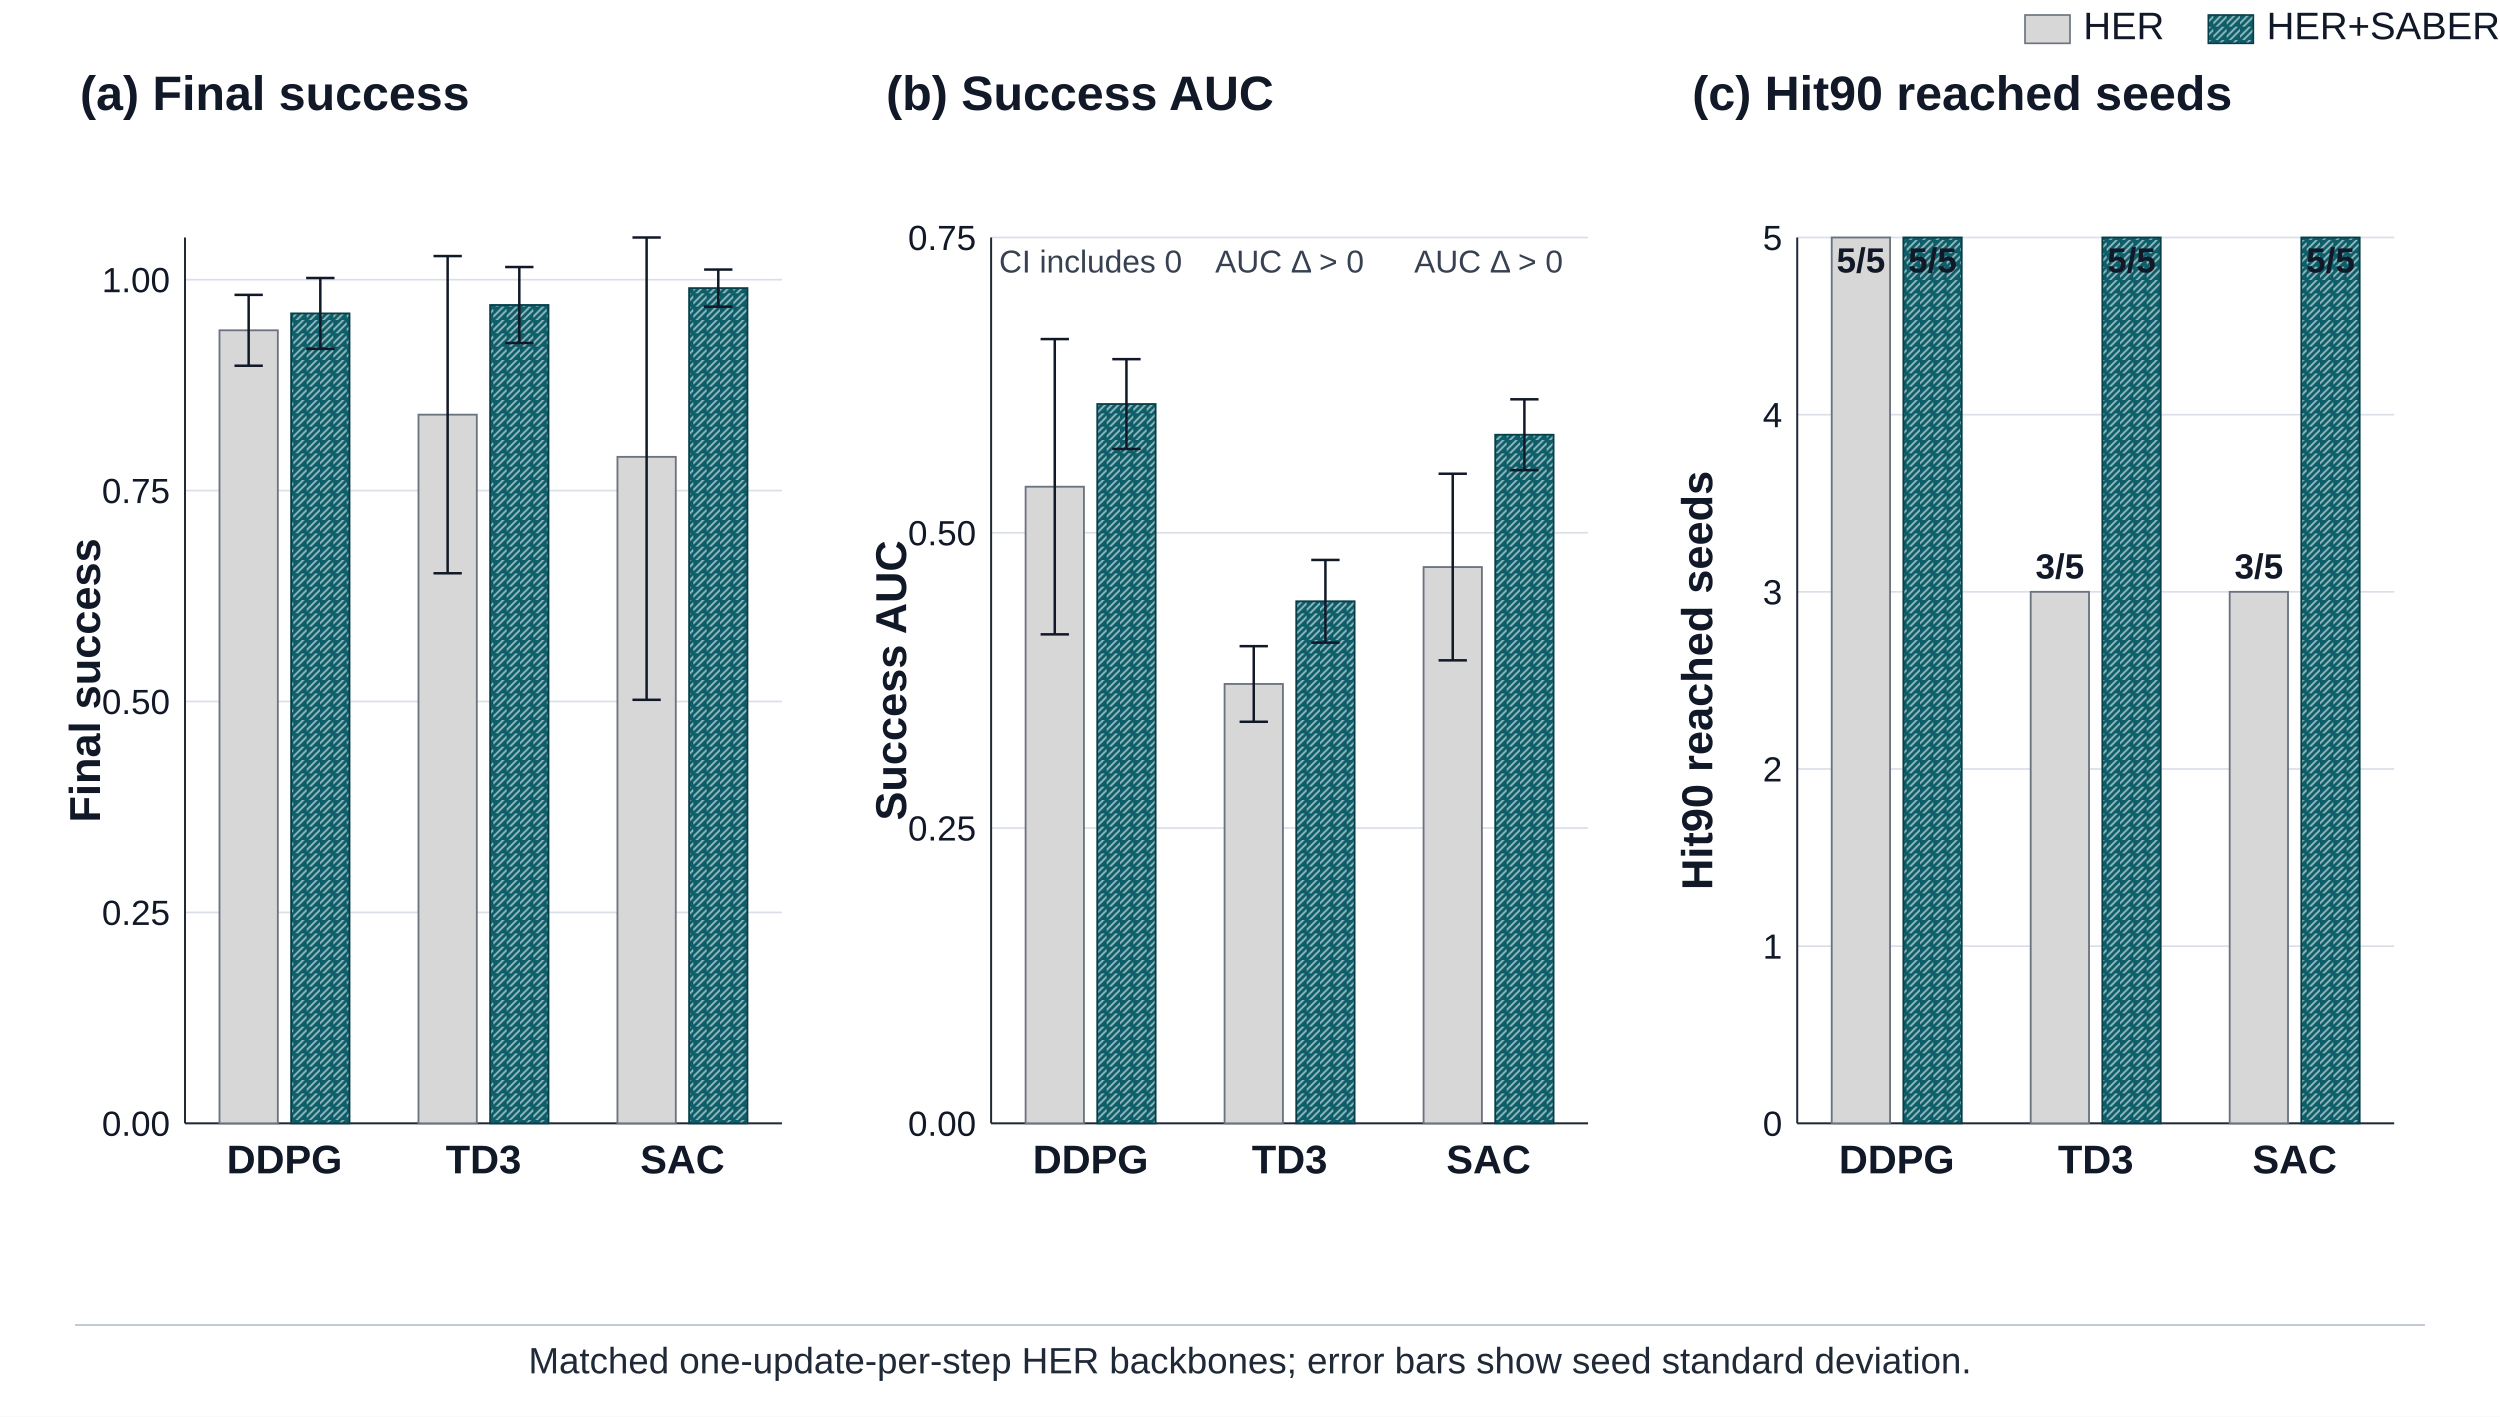
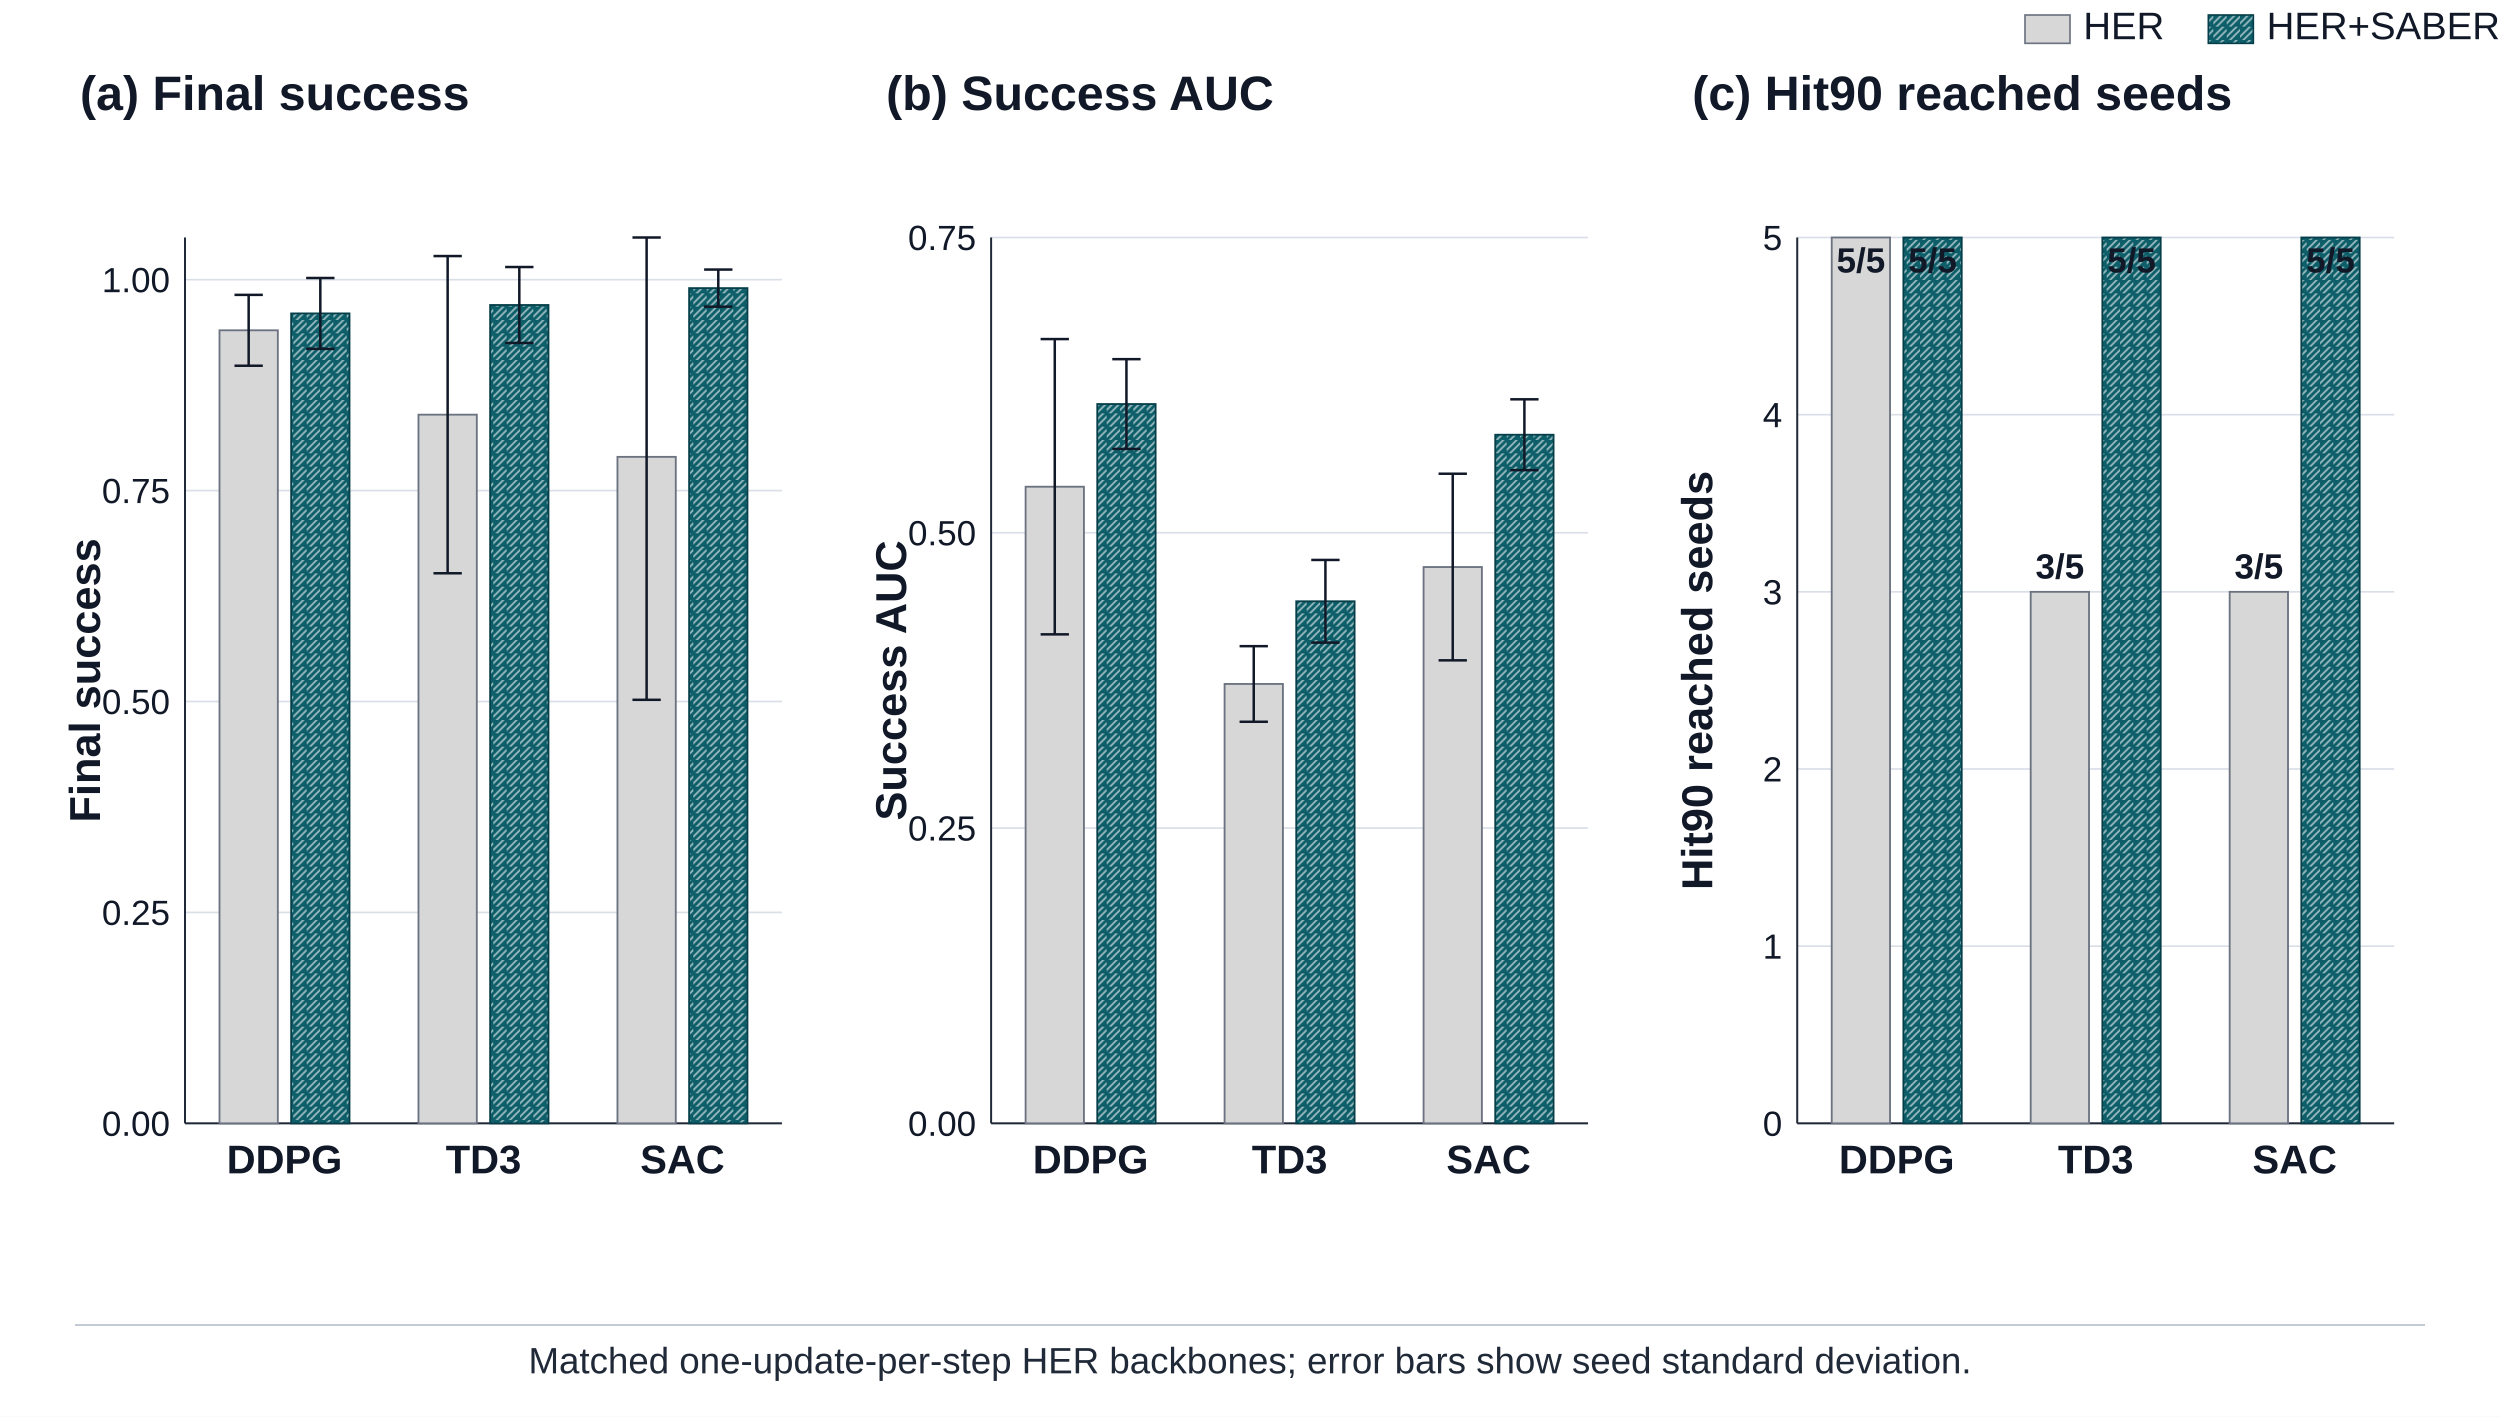
<svg xmlns="http://www.w3.org/2000/svg" width="3000" height="1700" viewBox="0 0 3000 1700">
  <defs>
    <pattern id="saberHatch" patternUnits="userSpaceOnUse" width="16" height="16">
      <rect x="0" y="0" width="16" height="16" fill="#0f5f6a" />
      <path d="M-4,16 L16,-4 M0,20 L20,0" stroke="#ffffff" stroke-width="2.2" opacity="0.55" />
    </pattern>
  </defs>
  <rect x="0" y="0" width="3000" height="1700" fill="#ffffff" />
  <text x="96" y="132" font-family="Arial" font-size="58" font-weight="700" fill="#111827">(a) Final success</text>
  <text x="120" y="816.50" font-family="Arial" font-size="52" font-weight="600" fill="#111827" text-anchor="middle" transform="rotate(-90 120.00 816.50)">Final success</text>
  <line x1="222" y1="1348.00" x2="938.33" y2="1348.00" stroke="#d9dee7" stroke-width="2" />
  <text x="204" y="1363.00" font-family="Arial" font-size="42" fill="#111827" text-anchor="end">0.00</text>
  <line x1="222" y1="1094.90" x2="938.33" y2="1094.90" stroke="#d9dee7" stroke-width="2" />
  <text x="204" y="1109.90" font-family="Arial" font-size="42" fill="#111827" text-anchor="end">0.25</text>
  <line x1="222" y1="841.81" x2="938.33" y2="841.81" stroke="#d9dee7" stroke-width="2" />
  <text x="204" y="856.81" font-family="Arial" font-size="42" fill="#111827" text-anchor="end">0.50</text>
  <line x1="222" y1="588.71" x2="938.33" y2="588.71" stroke="#d9dee7" stroke-width="2" />
  <text x="204" y="603.71" font-family="Arial" font-size="42" fill="#111827" text-anchor="end">0.75</text>
  <line x1="222" y1="335.62" x2="938.33" y2="335.62" stroke="#d9dee7" stroke-width="2" />
  <text x="204" y="350.62" font-family="Arial" font-size="42" fill="#111827" text-anchor="end">1.00</text>
  <line x1="222" y1="1348" x2="938.33" y2="1348" stroke="#1f2937" stroke-width="2.40" />
  <line x1="222" y1="285" x2="222" y2="1348" stroke="#1f2937" stroke-width="2.40" />
  <text x="341.39" y="1408" font-family="Arial" font-size="48" font-weight="600" fill="#111827" text-anchor="middle">DDPG</text>
  <text x="580.17" y="1408" font-family="Arial" font-size="48" font-weight="600" fill="#111827" text-anchor="middle">TD3</text>
  <text x="818.94" y="1408" font-family="Arial" font-size="48" font-weight="600" fill="#111827" text-anchor="middle">SAC</text>
  <rect x="263.39" y="396.36" width="70" height="951.64" fill="#d7d7d7" stroke="#6b7280" stroke-width="2.20" />
  <line x1="298.39" y1="353.84" x2="298.39" y2="438.88" stroke="#111827" stroke-width="3.00" />
  <line x1="281.39" y1="353.84" x2="315.39" y2="353.84" stroke="#111827" stroke-width="3.00" />
  <line x1="281.39" y1="438.88" x2="315.39" y2="438.88" stroke="#111827" stroke-width="3.00" />
  <rect x="502.17" y="497.60" width="70" height="850.40" fill="#d7d7d7" stroke="#6b7280" stroke-width="2.20" />
  <line x1="537.17" y1="307.27" x2="537.17" y2="687.93" stroke="#111827" stroke-width="3.00" />
  <line x1="520.17" y1="307.27" x2="554.17" y2="307.27" stroke="#111827" stroke-width="3.00" />
  <line x1="520.17" y1="687.93" x2="554.17" y2="687.93" stroke="#111827" stroke-width="3.00" />
  <rect x="740.94" y="548.22" width="70" height="799.78" fill="#d7d7d7" stroke="#6b7280" stroke-width="2.20" />
  <line x1="775.94" y1="285.00" x2="775.94" y2="839.78" stroke="#111827" stroke-width="3.00" />
  <line x1="758.94" y1="285.00" x2="792.94" y2="285.00" stroke="#111827" stroke-width="3.00" />
  <line x1="758.94" y1="839.78" x2="792.94" y2="839.78" stroke="#111827" stroke-width="3.00" />
  <rect x="349.39" y="376.11" width="70" height="971.89" fill="url(#saberHatch)" stroke="#063f49" stroke-width="2.20" />
  <line x1="384.39" y1="333.59" x2="384.39" y2="418.63" stroke="#111827" stroke-width="3.00" />
  <line x1="367.39" y1="333.59" x2="401.39" y2="333.59" stroke="#111827" stroke-width="3.00" />
  <line x1="367.39" y1="418.63" x2="401.39" y2="418.63" stroke="#111827" stroke-width="3.00" />
  <rect x="588.17" y="365.99" width="70" height="982.01" fill="url(#saberHatch)" stroke="#063f49" stroke-width="2.20" />
  <line x1="623.17" y1="320.43" x2="623.17" y2="411.55" stroke="#111827" stroke-width="3.00" />
  <line x1="606.17" y1="320.43" x2="640.17" y2="320.43" stroke="#111827" stroke-width="3.00" />
  <line x1="606.17" y1="411.55" x2="640.17" y2="411.55" stroke="#111827" stroke-width="3.00" />
  <rect x="826.94" y="345.74" width="70" height="1002.26" fill="url(#saberHatch)" stroke="#063f49" stroke-width="2.20" />
  <line x1="861.94" y1="323.47" x2="861.94" y2="368.02" stroke="#111827" stroke-width="3.00" />
  <line x1="844.94" y1="323.47" x2="878.94" y2="323.47" stroke="#111827" stroke-width="3.00" />
  <line x1="844.94" y1="368.02" x2="878.94" y2="368.02" stroke="#111827" stroke-width="3.00" />
  <text x="1063.33" y="132" font-family="Arial" font-size="58" font-weight="700" fill="#111827">(b) Success AUC</text>
  <text x="1087.33" y="816.50" font-family="Arial" font-size="52" font-weight="600" fill="#111827" text-anchor="middle" transform="rotate(-90 1087.33 816.50)">Success AUC</text>
  <line x1="1189.33" y1="1348.00" x2="1905.67" y2="1348.00" stroke="#d9dee7" stroke-width="2" />
  <text x="1171.33" y="1363.00" font-family="Arial" font-size="42" fill="#111827" text-anchor="end">0.00</text>
  <line x1="1189.33" y1="993.67" x2="1905.67" y2="993.67" stroke="#d9dee7" stroke-width="2" />
  <text x="1171.33" y="1008.67" font-family="Arial" font-size="42" fill="#111827" text-anchor="end">0.25</text>
  <line x1="1189.33" y1="639.33" x2="1905.67" y2="639.33" stroke="#d9dee7" stroke-width="2" />
  <text x="1171.33" y="654.33" font-family="Arial" font-size="42" fill="#111827" text-anchor="end">0.50</text>
  <line x1="1189.33" y1="285.00" x2="1905.67" y2="285.00" stroke="#d9dee7" stroke-width="2" />
  <text x="1171.33" y="300.00" font-family="Arial" font-size="42" fill="#111827" text-anchor="end">0.75</text>
  <line x1="1189.33" y1="1348" x2="1905.67" y2="1348" stroke="#1f2937" stroke-width="2.40" />
  <line x1="1189.33" y1="285" x2="1189.33" y2="1348" stroke="#1f2937" stroke-width="2.40" />
  <text x="1308.72" y="1408" font-family="Arial" font-size="48" font-weight="600" fill="#111827" text-anchor="middle">DDPG</text>
  <text x="1547.50" y="1408" font-family="Arial" font-size="48" font-weight="600" fill="#111827" text-anchor="middle">TD3</text>
  <text x="1786.28" y="1408" font-family="Arial" font-size="48" font-weight="600" fill="#111827" text-anchor="middle">SAC</text>
  <rect x="1230.72" y="584.06" width="70" height="763.94" fill="#d7d7d7" stroke="#6b7280" stroke-width="2.20" />
  <line x1="1265.72" y1="406.89" x2="1265.72" y2="761.22" stroke="#111827" stroke-width="3.00" />
  <line x1="1248.72" y1="406.89" x2="1282.72" y2="406.89" stroke="#111827" stroke-width="3.00" />
  <line x1="1248.72" y1="761.22" x2="1282.72" y2="761.22" stroke="#111827" stroke-width="3.00" />
  <rect x="1469.50" y="820.75" width="70" height="527.25" fill="#d7d7d7" stroke="#6b7280" stroke-width="2.20" />
  <line x1="1504.50" y1="775.40" x2="1504.50" y2="866.11" stroke="#111827" stroke-width="3.00" />
  <line x1="1487.50" y1="775.40" x2="1521.50" y2="775.40" stroke="#111827" stroke-width="3.00" />
  <line x1="1487.50" y1="866.11" x2="1521.50" y2="866.11" stroke="#111827" stroke-width="3.00" />
  <rect x="1708.28" y="680.44" width="70" height="667.56" fill="#d7d7d7" stroke="#6b7280" stroke-width="2.20" />
  <line x1="1743.28" y1="568.47" x2="1743.28" y2="792.41" stroke="#111827" stroke-width="3.00" />
  <line x1="1726.28" y1="568.47" x2="1760.28" y2="568.47" stroke="#111827" stroke-width="3.00" />
  <line x1="1726.28" y1="792.41" x2="1760.28" y2="792.41" stroke="#111827" stroke-width="3.00" />
  <rect x="1316.72" y="484.84" width="70" height="863.16" fill="url(#saberHatch)" stroke="#063f49" stroke-width="2.20" />
  <line x1="1351.72" y1="430.99" x2="1351.72" y2="538.70" stroke="#111827" stroke-width="3.00" />
  <line x1="1334.72" y1="430.99" x2="1368.72" y2="430.99" stroke="#111827" stroke-width="3.00" />
  <line x1="1334.72" y1="538.70" x2="1368.72" y2="538.70" stroke="#111827" stroke-width="3.00" />
  <rect x="1555.50" y="721.54" width="70" height="626.46" fill="url(#saberHatch)" stroke="#063f49" stroke-width="2.20" />
  <line x1="1590.50" y1="671.93" x2="1590.50" y2="771.15" stroke="#111827" stroke-width="3.00" />
  <line x1="1573.50" y1="671.93" x2="1607.50" y2="671.93" stroke="#111827" stroke-width="3.00" />
  <line x1="1573.50" y1="771.15" x2="1607.50" y2="771.15" stroke="#111827" stroke-width="3.00" />
  <rect x="1794.28" y="521.69" width="70" height="826.31" fill="url(#saberHatch)" stroke="#063f49" stroke-width="2.20" />
  <line x1="1829.28" y1="479.17" x2="1829.28" y2="564.21" stroke="#111827" stroke-width="3.00" />
  <line x1="1812.28" y1="479.17" x2="1846.28" y2="479.17" stroke="#111827" stroke-width="3.00" />
  <line x1="1812.28" y1="564.21" x2="1846.28" y2="564.21" stroke="#111827" stroke-width="3.00" />
-   <text x="1308.72" y="327" font-family="Arial" font-size="38" fill="#374151" text-anchor="middle">CI includes 0</text>
-   <text x="1547.50" y="327" font-family="Arial" font-size="38" fill="#374151" text-anchor="middle">AUC Δ &gt; 0</text>
-   <text x="1786.28" y="327" font-family="Arial" font-size="38" fill="#374151" text-anchor="middle">AUC Δ &gt; 0</text>
  <text x="2030.67" y="132" font-family="Arial" font-size="58" font-weight="700" fill="#111827">(c) Hit90 reached seeds</text>
  <text x="2054.67" y="816.50" font-family="Arial" font-size="52" font-weight="600" fill="#111827" text-anchor="middle" transform="rotate(-90 2054.67 816.50)">Hit90 reached seeds</text>
  <line x1="2156.67" y1="1348.00" x2="2873.00" y2="1348.00" stroke="#d9dee7" stroke-width="2" />
  <text x="2138.67" y="1363.00" font-family="Arial" font-size="42" fill="#111827" text-anchor="end">0</text>
  <line x1="2156.67" y1="1135.40" x2="2873.00" y2="1135.40" stroke="#d9dee7" stroke-width="2" />
  <text x="2138.67" y="1150.40" font-family="Arial" font-size="42" fill="#111827" text-anchor="end">1</text>
  <line x1="2156.67" y1="922.80" x2="2873.00" y2="922.80" stroke="#d9dee7" stroke-width="2" />
  <text x="2138.67" y="937.80" font-family="Arial" font-size="42" fill="#111827" text-anchor="end">2</text>
  <line x1="2156.67" y1="710.20" x2="2873.00" y2="710.20" stroke="#d9dee7" stroke-width="2" />
  <text x="2138.67" y="725.20" font-family="Arial" font-size="42" fill="#111827" text-anchor="end">3</text>
  <line x1="2156.67" y1="497.60" x2="2873.00" y2="497.60" stroke="#d9dee7" stroke-width="2" />
  <text x="2138.67" y="512.60" font-family="Arial" font-size="42" fill="#111827" text-anchor="end">4</text>
  <line x1="2156.67" y1="285.00" x2="2873.00" y2="285.00" stroke="#d9dee7" stroke-width="2" />
  <text x="2138.67" y="300.00" font-family="Arial" font-size="42" fill="#111827" text-anchor="end">5</text>
  <line x1="2156.67" y1="1348" x2="2873.00" y2="1348" stroke="#1f2937" stroke-width="2.40" />
  <line x1="2156.67" y1="285" x2="2156.67" y2="1348" stroke="#1f2937" stroke-width="2.40" />
  <text x="2276.06" y="1408" font-family="Arial" font-size="48" font-weight="600" fill="#111827" text-anchor="middle">DDPG</text>
  <text x="2514.83" y="1408" font-family="Arial" font-size="48" font-weight="600" fill="#111827" text-anchor="middle">TD3</text>
  <text x="2753.61" y="1408" font-family="Arial" font-size="48" font-weight="600" fill="#111827" text-anchor="middle">SAC</text>
  <rect x="2198.06" y="285.00" width="70" height="1063.00" fill="#d7d7d7" stroke="#6b7280" stroke-width="2.20" />
  <text x="2233.06" y="327" font-family="Arial" font-size="42" font-weight="700" fill="#111827" text-anchor="middle">5/5</text>
  <rect x="2436.83" y="710.20" width="70" height="637.80" fill="#d7d7d7" stroke="#6b7280" stroke-width="2.20" />
  <text x="2471.83" y="694.20" font-family="Arial" font-size="42" font-weight="700" fill="#111827" text-anchor="middle">3/5</text>
  <rect x="2675.61" y="710.20" width="70" height="637.80" fill="#d7d7d7" stroke="#6b7280" stroke-width="2.20" />
  <text x="2710.61" y="694.20" font-family="Arial" font-size="42" font-weight="700" fill="#111827" text-anchor="middle">3/5</text>
  <rect x="2284.06" y="285.00" width="70" height="1063.00" fill="url(#saberHatch)" stroke="#063f49" stroke-width="2.20" />
  <text x="2319.06" y="327" font-family="Arial" font-size="42" font-weight="700" fill="#111827" text-anchor="middle">5/5</text>
  <rect x="2522.83" y="285.00" width="70" height="1063.00" fill="url(#saberHatch)" stroke="#063f49" stroke-width="2.20" />
  <text x="2557.83" y="327" font-family="Arial" font-size="42" font-weight="700" fill="#111827" text-anchor="middle">5/5</text>
  <rect x="2761.61" y="285.00" width="70" height="1063.00" fill="url(#saberHatch)" stroke="#063f49" stroke-width="2.20" />
  <text x="2796.61" y="327" font-family="Arial" font-size="42" font-weight="700" fill="#111827" text-anchor="middle">5/5</text>
  <rect x="2430" y="18" width="54" height="34" fill="#d7d7d7" stroke="#6b7280" stroke-width="2" />
  <text x="2500" y="47" font-family="Arial" font-size="46" fill="#111827">HER</text>
  <rect x="2650" y="18" width="54" height="34" fill="url(#saberHatch)" stroke="#063f49" stroke-width="2" />
  <text x="2720" y="47" font-family="Arial" font-size="46" fill="#111827">HER+SABER</text>
  <line x1="90" y1="1590" x2="2910" y2="1590" stroke="#b8c0cc" stroke-width="2" />
  <text x="1500.00" y="1648" font-family="Arial" font-size="44" fill="#1f2937" text-anchor="middle">Matched one-update-per-step HER backbones; error bars show seed standard deviation.</text>
</svg>
